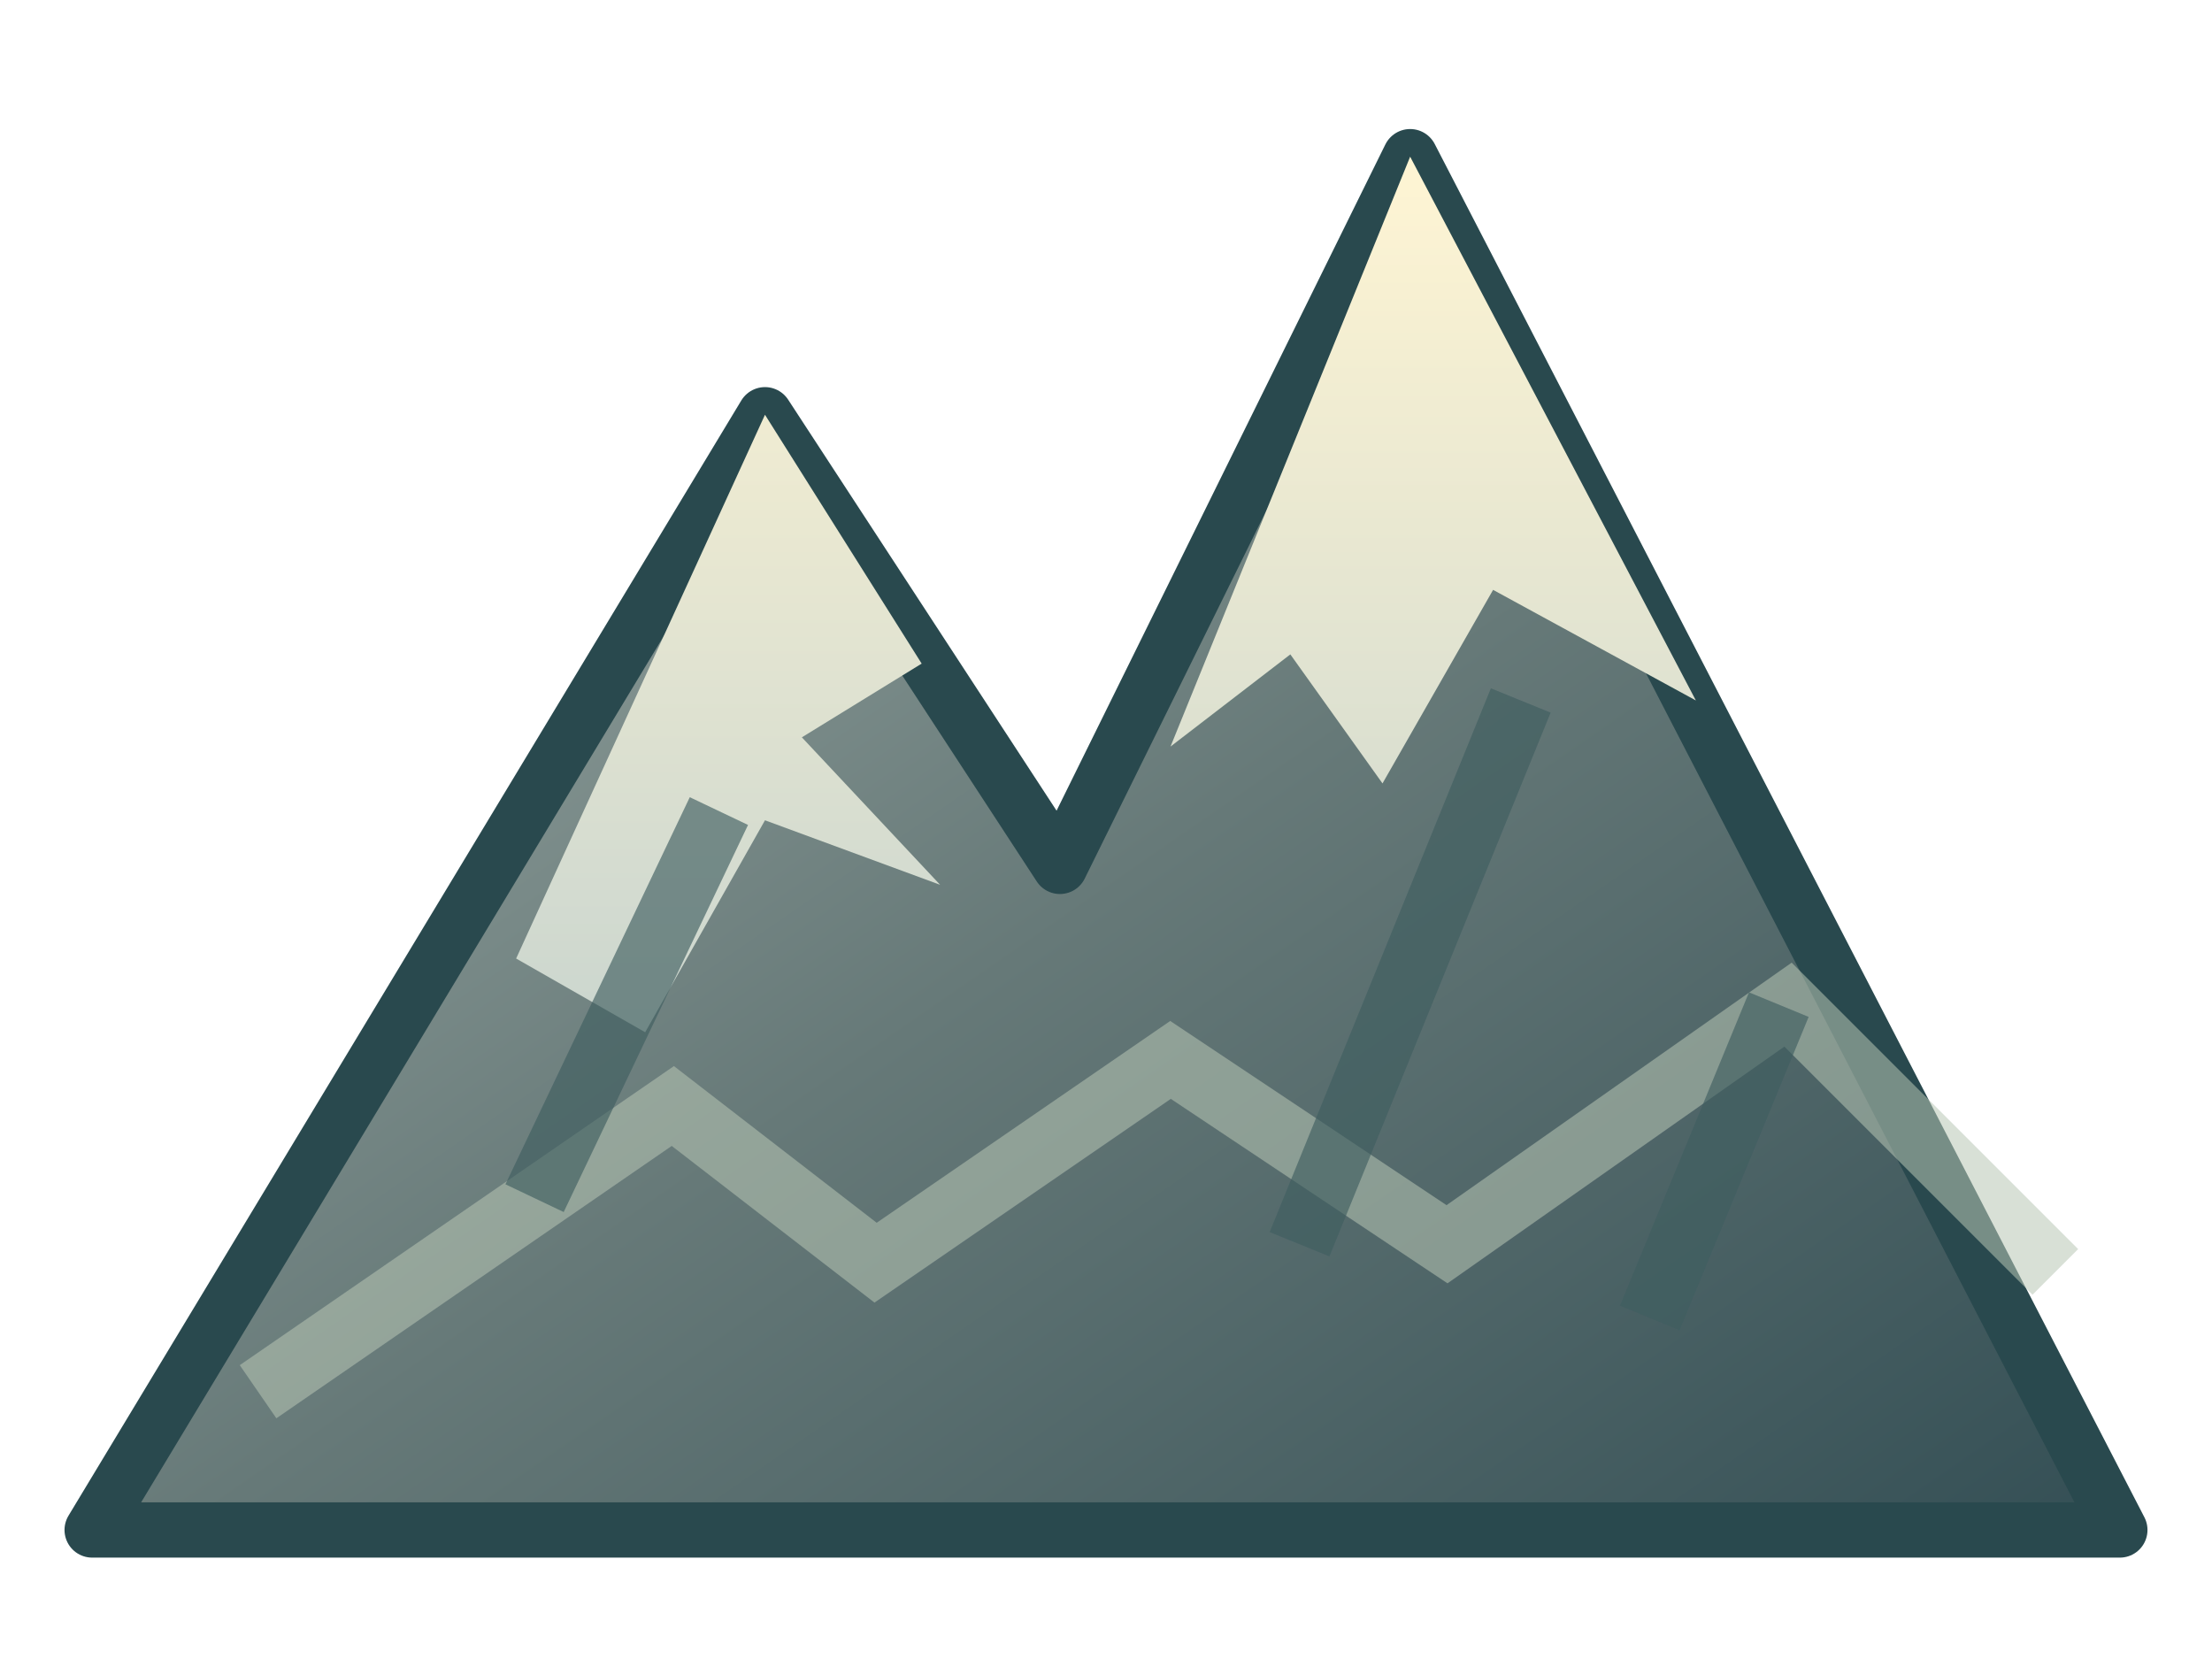
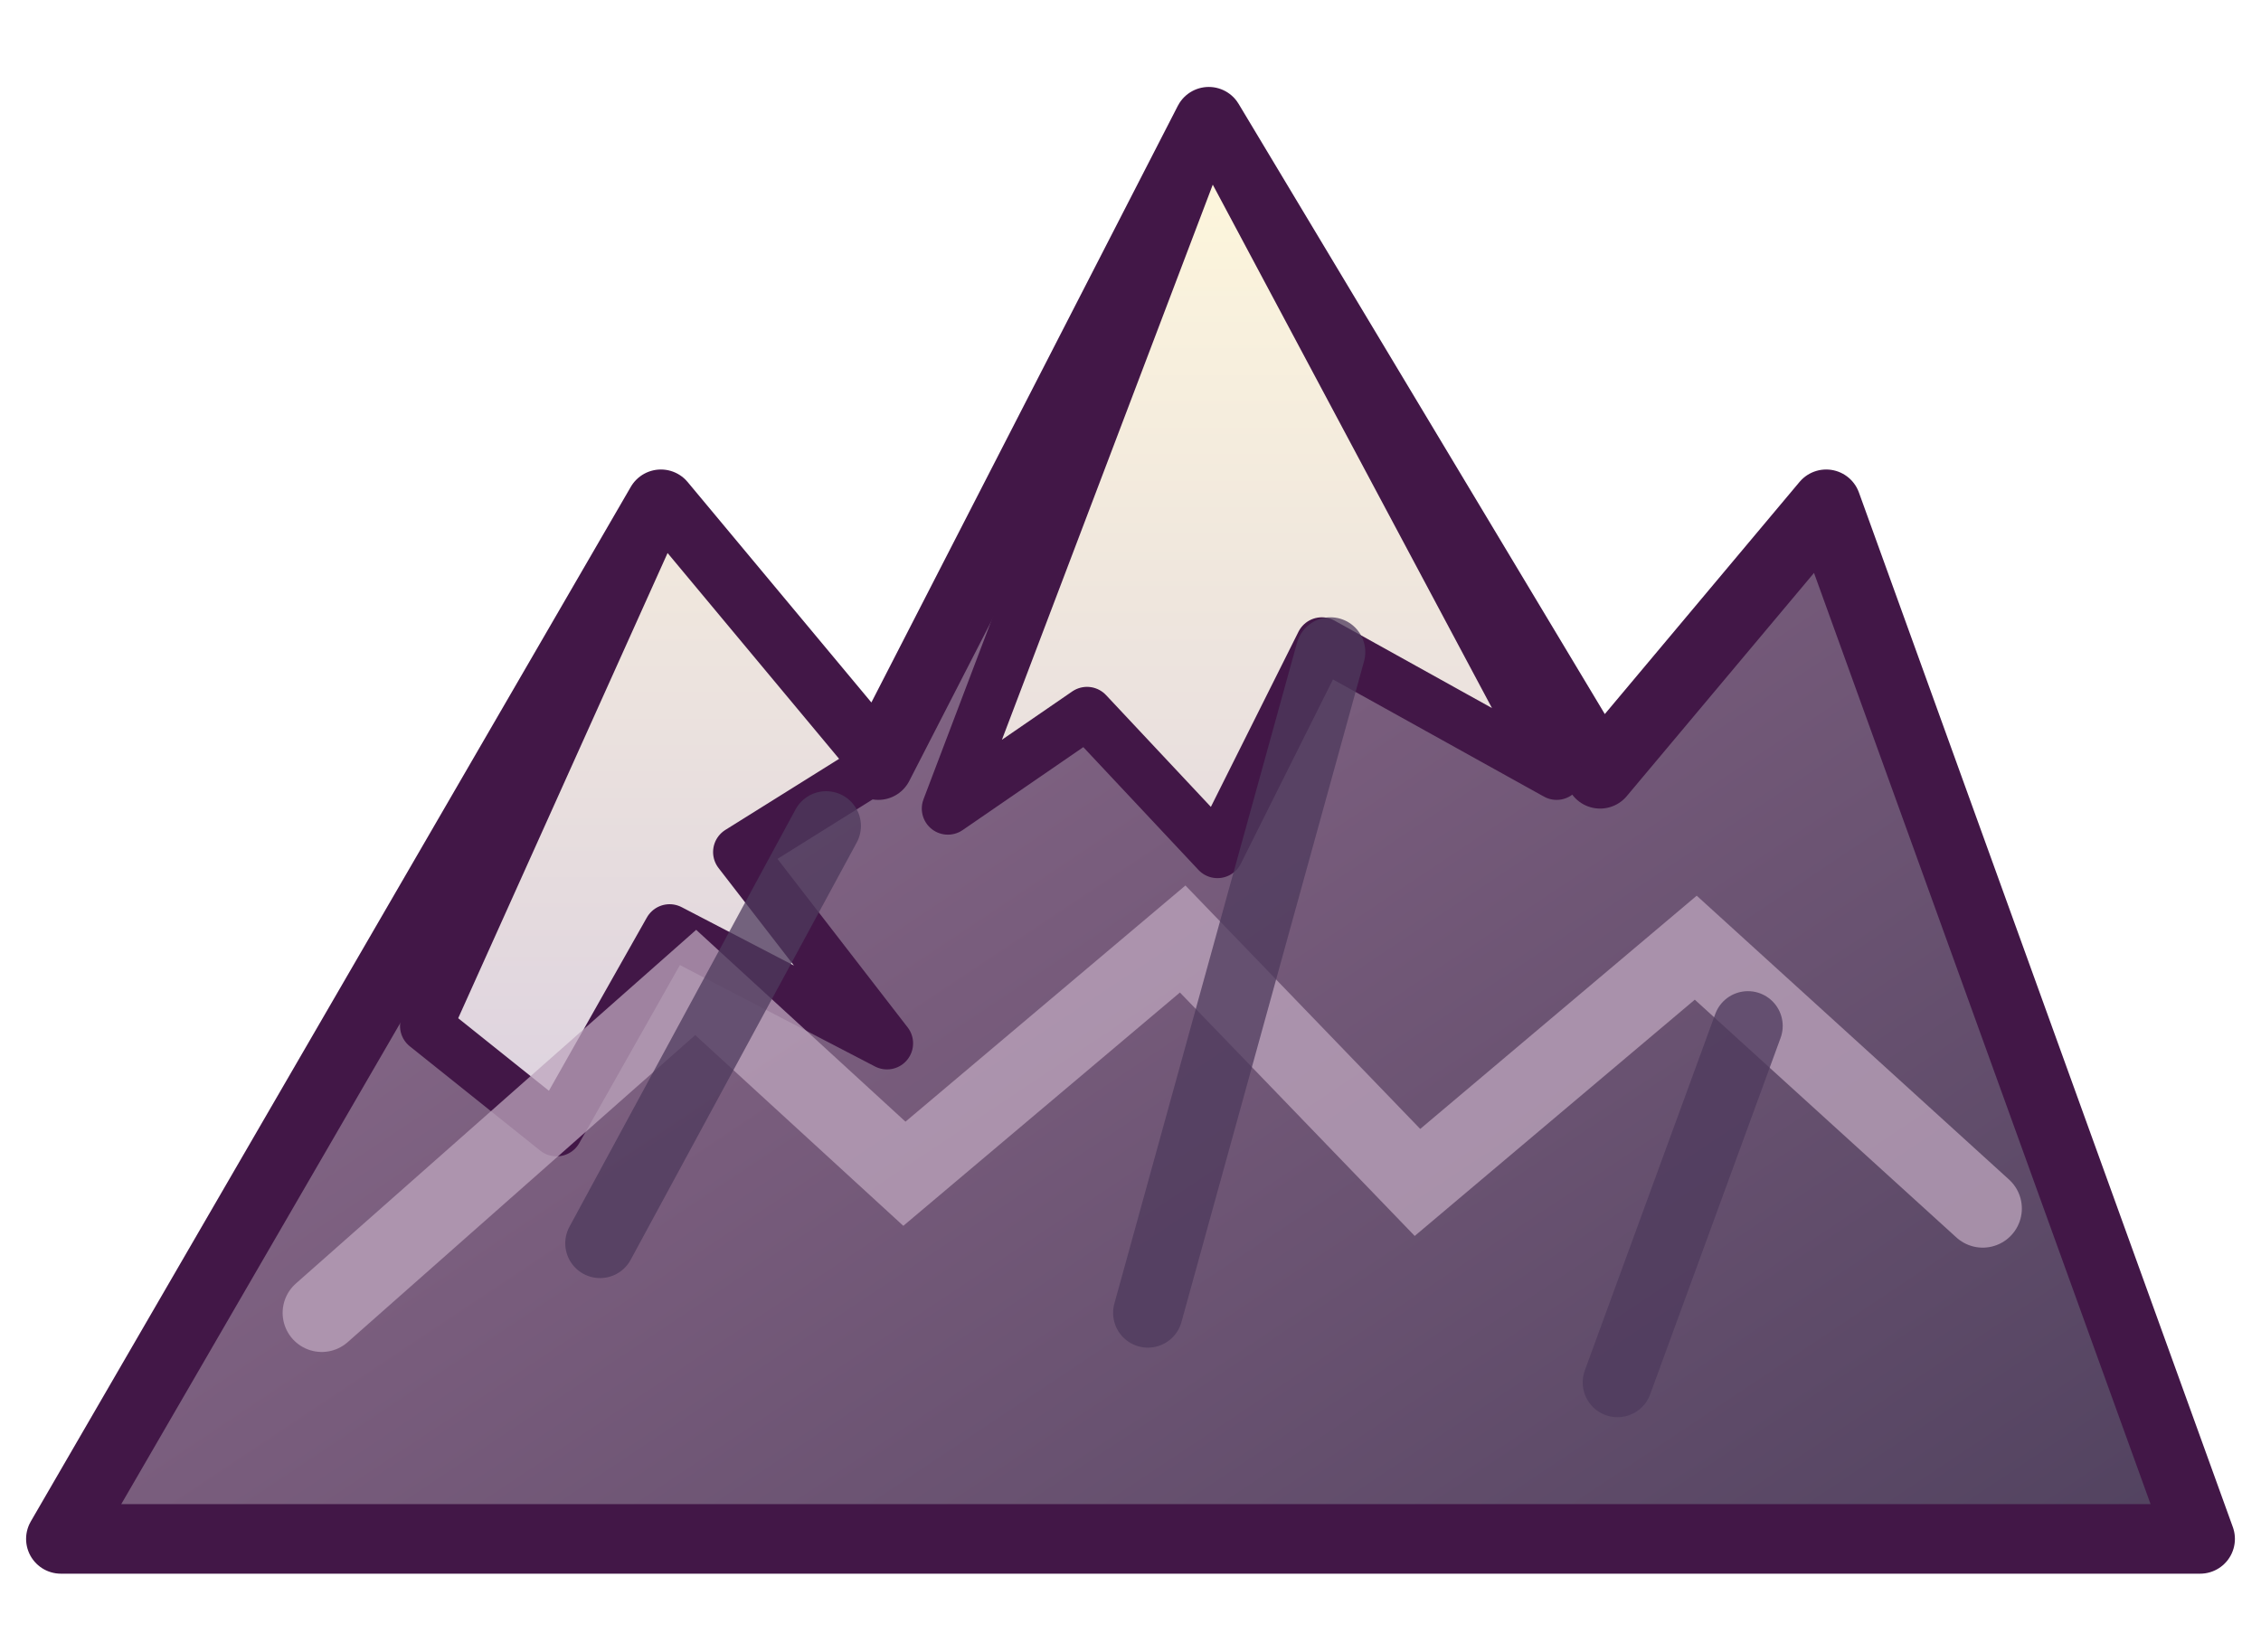
- <svg xmlns="http://www.w3.org/2000/svg" viewBox="0 0 240 180">
+ <svg xmlns="http://www.w3.org/2000/svg" viewBox="0 0 260 190">
  <defs>
    <linearGradient id="rock" x1="0" y1="0" x2="1" y2="1">
-       <stop stop-color="#a9b5b0" />
-       <stop offset=".52" stop-color="#667978" />
-       <stop offset="1" stop-color="#344f55" />
+       <stop stop-color="#9c7d9c" />
+       <stop offset=".52" stop-color="#785c7c" />
+       <stop offset="1" stop-color="#51425f" />
    </linearGradient>
    <linearGradient id="snow" x1="0" y1="0" x2="0" y2="1">
-       <stop stop-color="#fff5d3" />
-       <stop offset="1" stop-color="#cbd6cf" />
+       <stop stop-color="#fff8dc" />
+       <stop offset="1" stop-color="#ddd2df" />
    </linearGradient>
  </defs>
-   <path d="M10 166 83 45l32 49 38-77 77 149z" fill="url(#rock)" stroke="#29494e" stroke-width="6" stroke-linejoin="round" />
-   <path d="m83 45 17 27-13 8 15 16-19-7-13 23-14-8zM153 17l31 59-22-12-12 21-10-14-13 10z" fill="url(#snow)" />
-   <path d="m28 151 45-31 22 17 32-22 30 20 37-26 29 29" fill="none" stroke="#b8c6b5" stroke-width="7" opacity=".55" />
-   <path d="M78 88 58 130M165 76l-24 59M193 109l-14 34" stroke="#3f5d60" stroke-width="7" opacity=".65" />
+   <path d="M7 177 76 58l25 30 38-74 45 75 26-31 43 119z" fill="url(#rock)" stroke="#421747" stroke-width="8" stroke-linejoin="round" />
+   <path d="m139 14 40 75-27-15-12 24-15-16-16 11zM76 58l25 30-16 10 17 22-25-13-13 23-15-12z" fill="url(#snow)" stroke="#421747" stroke-width="6" stroke-linejoin="round" />
+   <path d="m37 151 43-38 24 22 32-27 27 28 32-27 33 30" fill="none" stroke="#bda5bd" stroke-width="9" stroke-linecap="round" opacity=".75" />
+   <path d="M95 95 69 143M153 75l-21 76M201 118l-15 41" stroke="#4d3a5c" stroke-width="8" stroke-linecap="round" opacity=".75" />
</svg>
